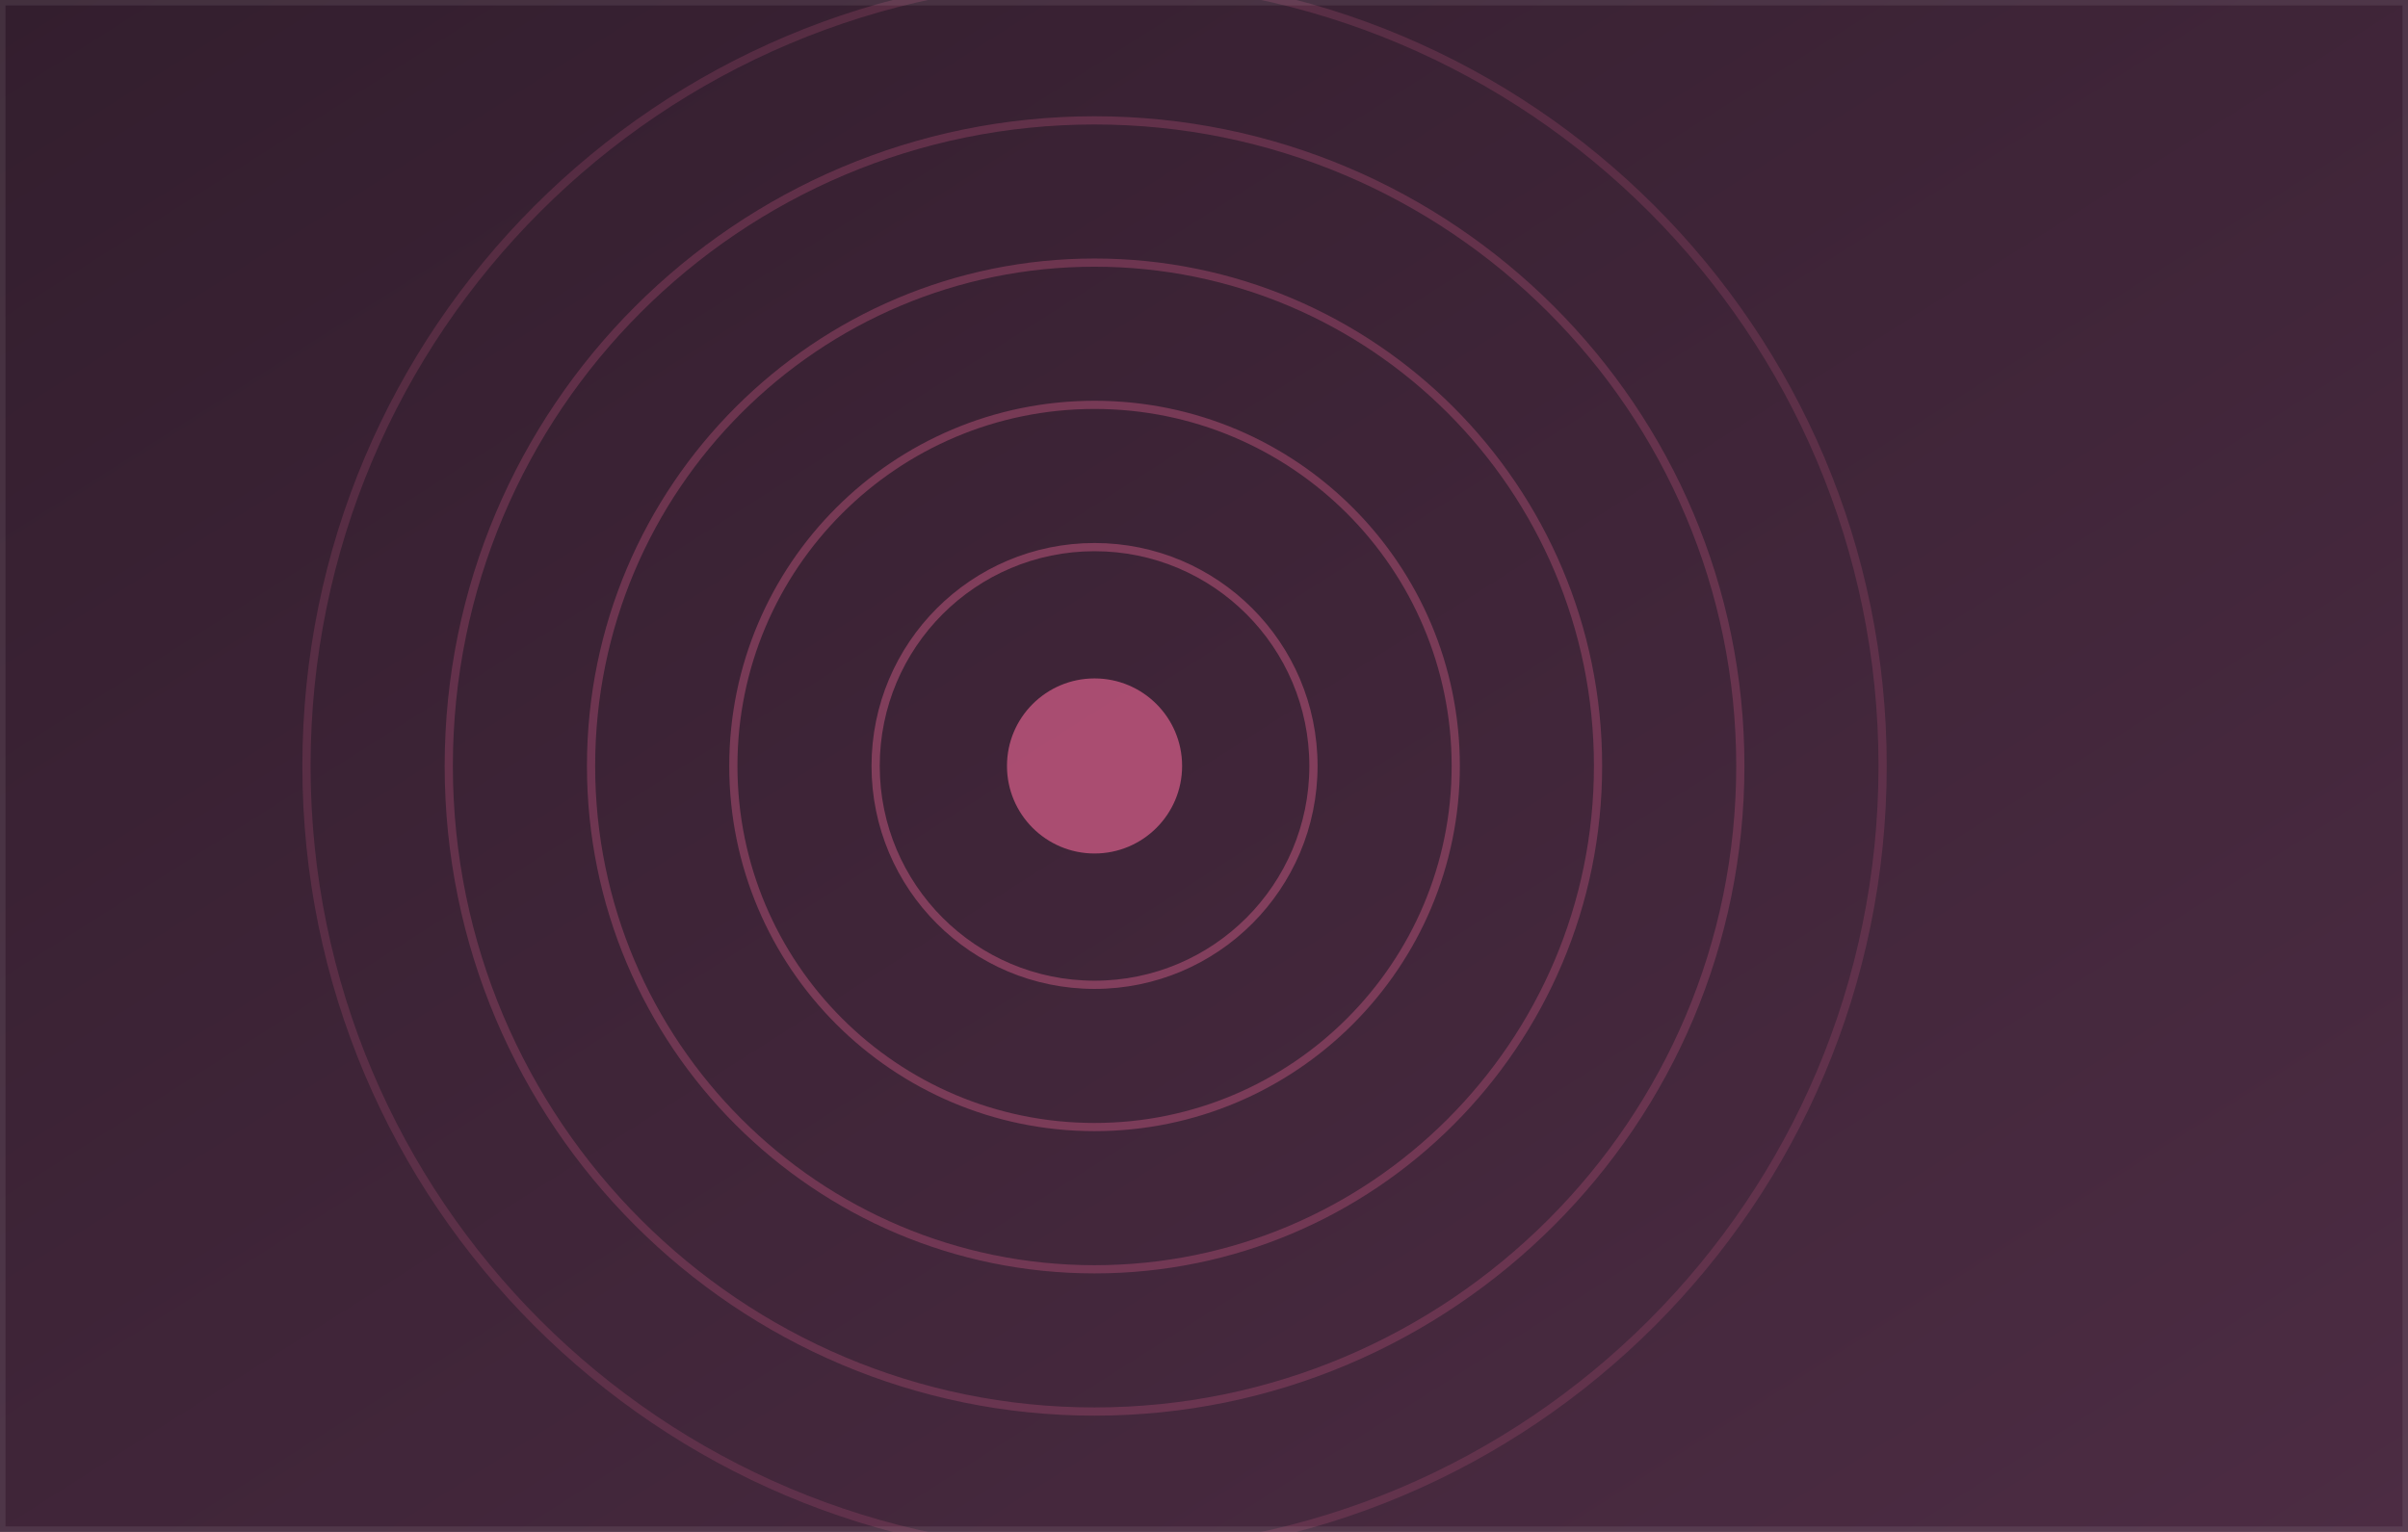
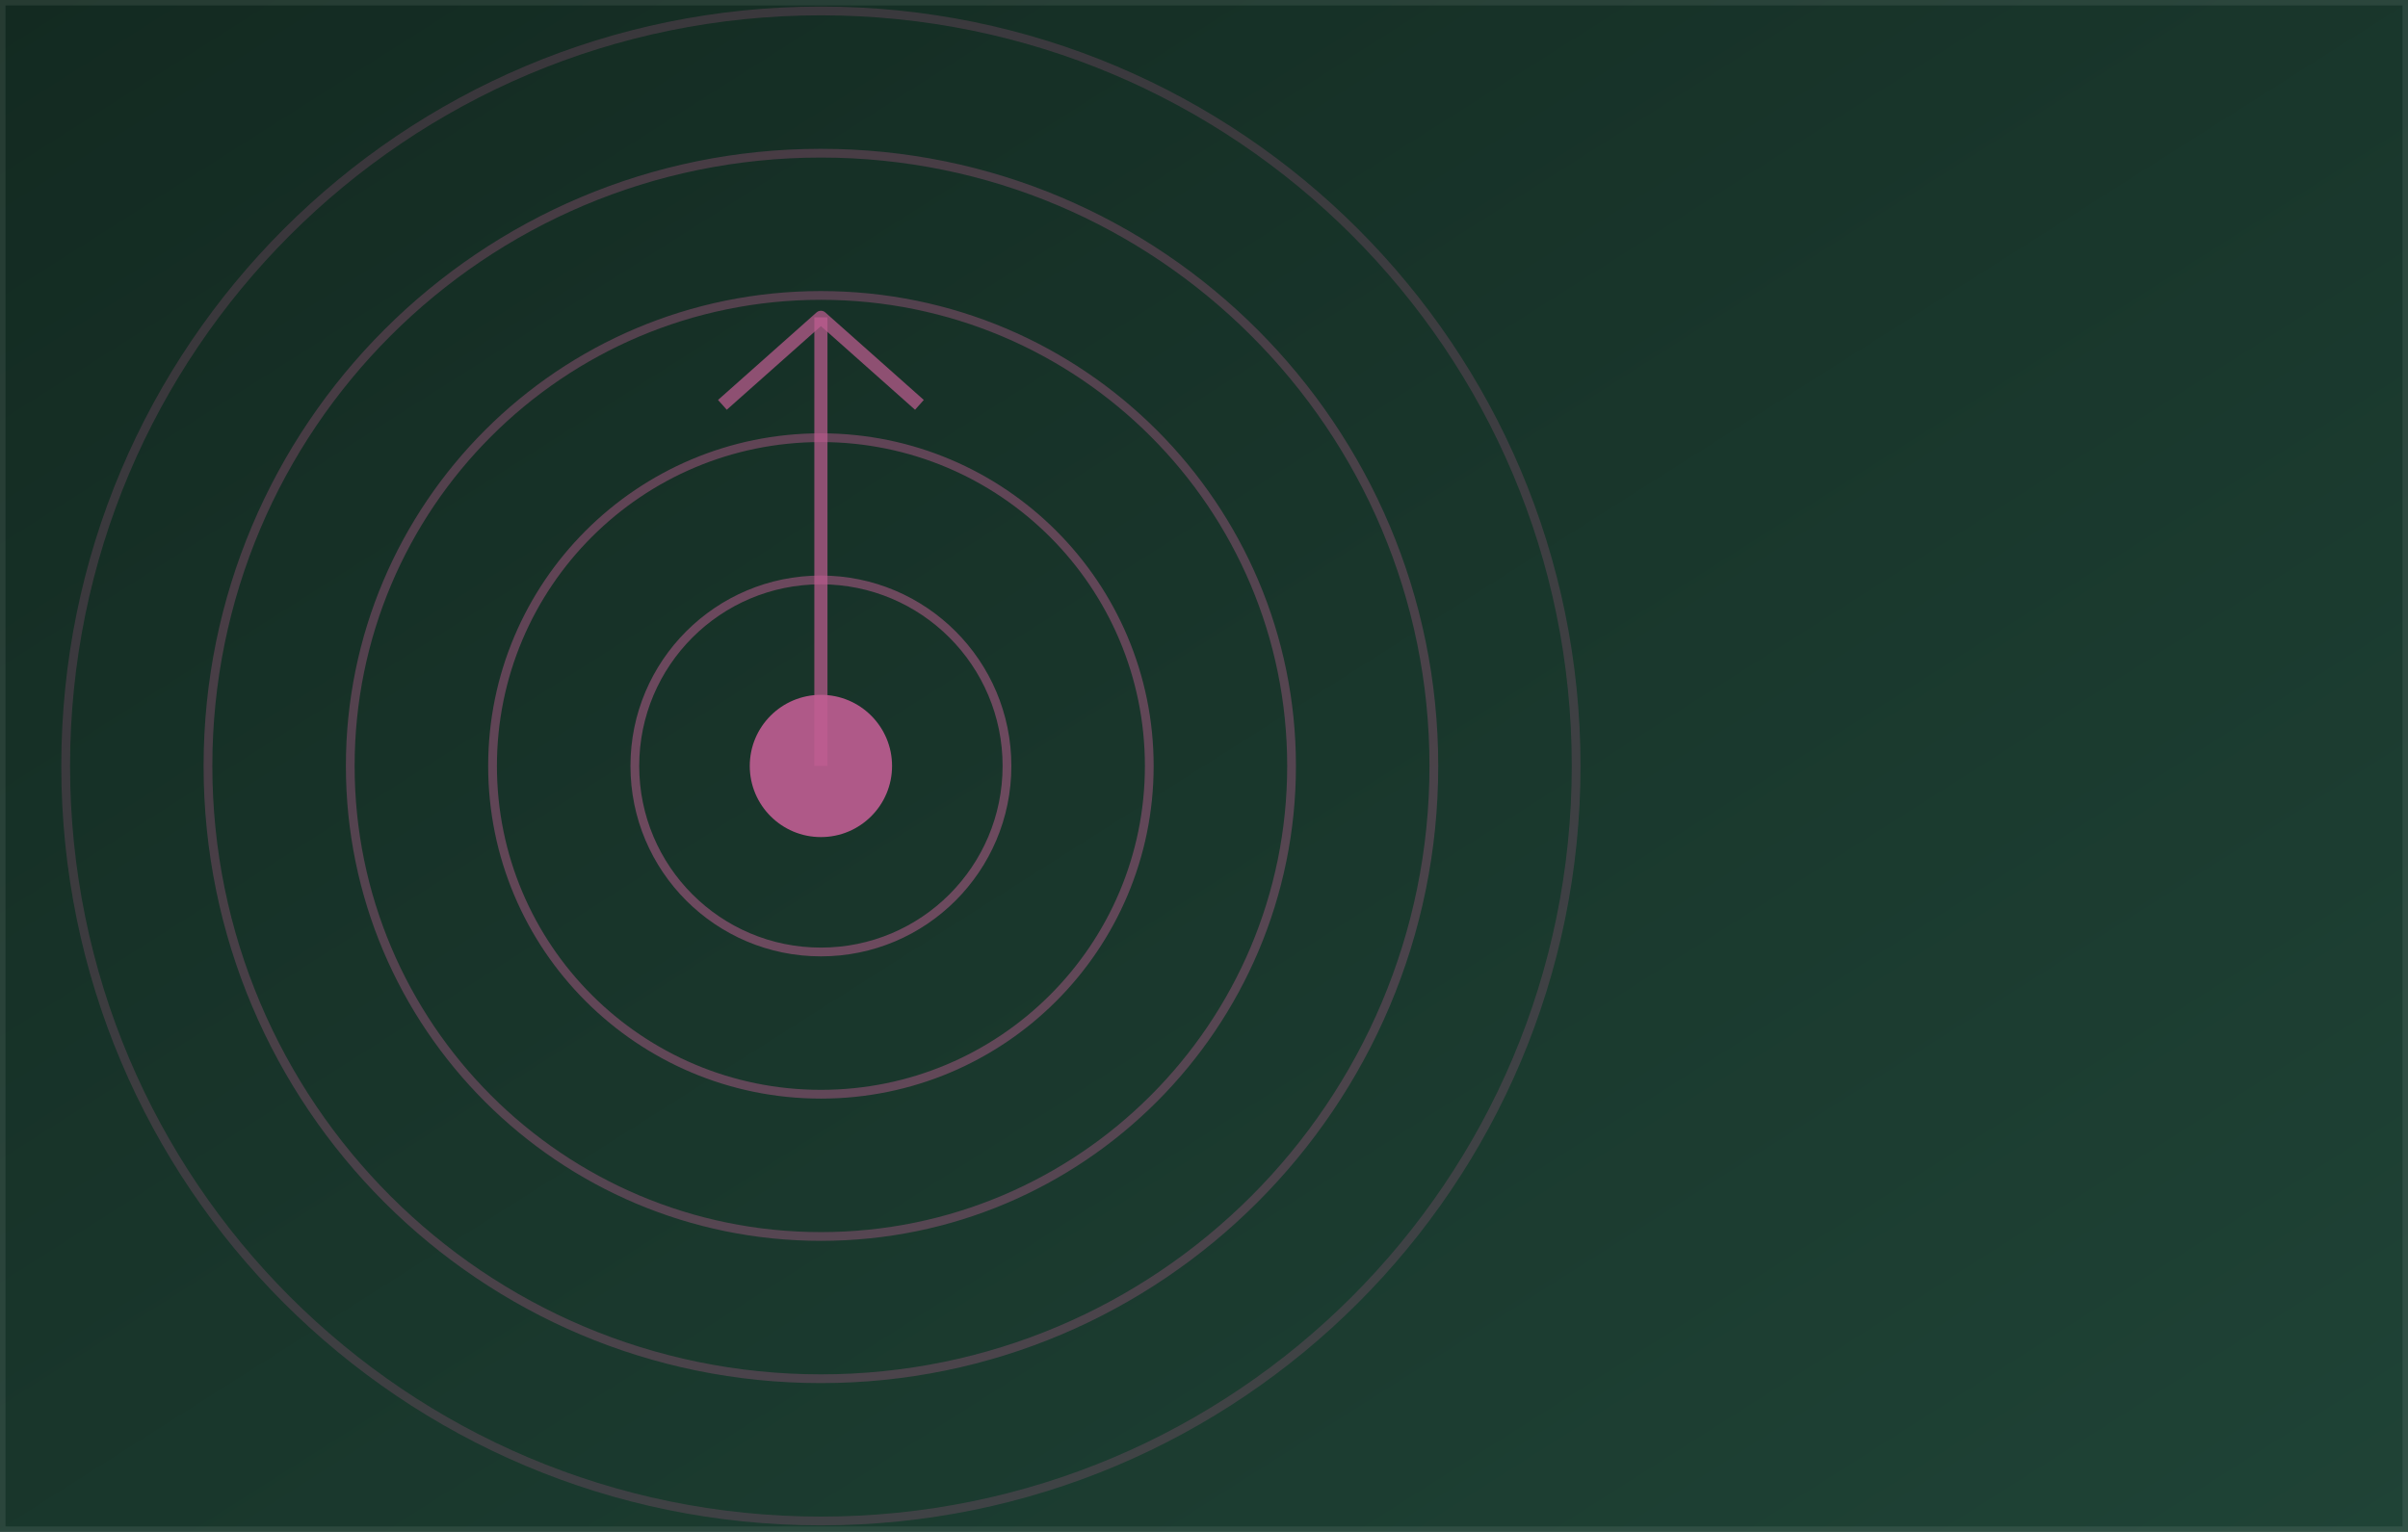
<svg xmlns="http://www.w3.org/2000/svg" viewBox="0 0 440 280" role="img" aria-label="Mass Communication" preserveAspectRatio="xMidYMid slice">
  <defs>
    <linearGradient id="g" x1="0" y1="0" x2="1" y2="1">
-       <stop offset="0%" stop-color="#331E2E" />
-       <stop offset="100%" stop-color="#4C2C43" />
+       <stop offset="0%" stop-color="#132A21" />
+       <stop offset="100%" stop-color="#1F4336" />
    </linearGradient>
+     <clipPath id="c">
+       <rect width="440" height="280" />
+     </clipPath>
  </defs>
  <rect width="440" height="280" fill="url(#g)" />
-   <g>
-     <circle cx="200" cy="140" r="40" stroke="#C4577F" stroke-width="1.5" fill="none" opacity="0.5" />
-     <circle cx="200" cy="140" r="66" stroke="#C4577F" stroke-width="1.5" fill="none" opacity="0.43" />
-     <circle cx="200" cy="140" r="92" stroke="#C4577F" stroke-width="1.5" fill="none" opacity="0.36" />
-     <circle cx="200" cy="140" r="118" stroke="#C4577F" stroke-width="1.5" fill="none" opacity="0.29" />
-     <circle cx="200" cy="140" r="144" stroke="#C4577F" stroke-width="1.5" fill="none" opacity="0.22" />
-     <circle cx="200" cy="140" r="16" fill="#C4577F" opacity=".8" />
+   <g clip-path="url(#c)">
+     <circle cx="150" cy="140" r="34" stroke="#C05D92" stroke-width="1.6" fill="none" opacity="0.50" />
+     <circle cx="150" cy="140" r="60" stroke="#C05D92" stroke-width="1.6" fill="none" opacity="0.43" />
+     <circle cx="150" cy="140" r="86" stroke="#C05D92" stroke-width="1.6" fill="none" opacity="0.36" />
+     <circle cx="150" cy="140" r="112" stroke="#C05D92" stroke-width="1.6" fill="none" opacity="0.29" />
+     <circle cx="150" cy="140" r="138" stroke="#C05D92" stroke-width="1.6" fill="none" opacity="0.22" />
+     <circle cx="150" cy="140" r="13" fill="#C05D92" opacity=".9" />
+     <path d="M150 140 L150 58" stroke="#C05D92" stroke-width="2.4" opacity=".7" />
+     <path d="M132 74 L150 58 L168 74" stroke="#C05D92" stroke-width="2.4" fill="none" opacity=".7" stroke-linejoin="round" />
  </g>
-   <rect width="440" height="280" fill="none" stroke="rgba(255,255,255,.08)" stroke-width="2" />
+   <rect width="440" height="280" fill="none" stroke="#FFFFFF" stroke-opacity=".08" stroke-width="2" />
</svg>
